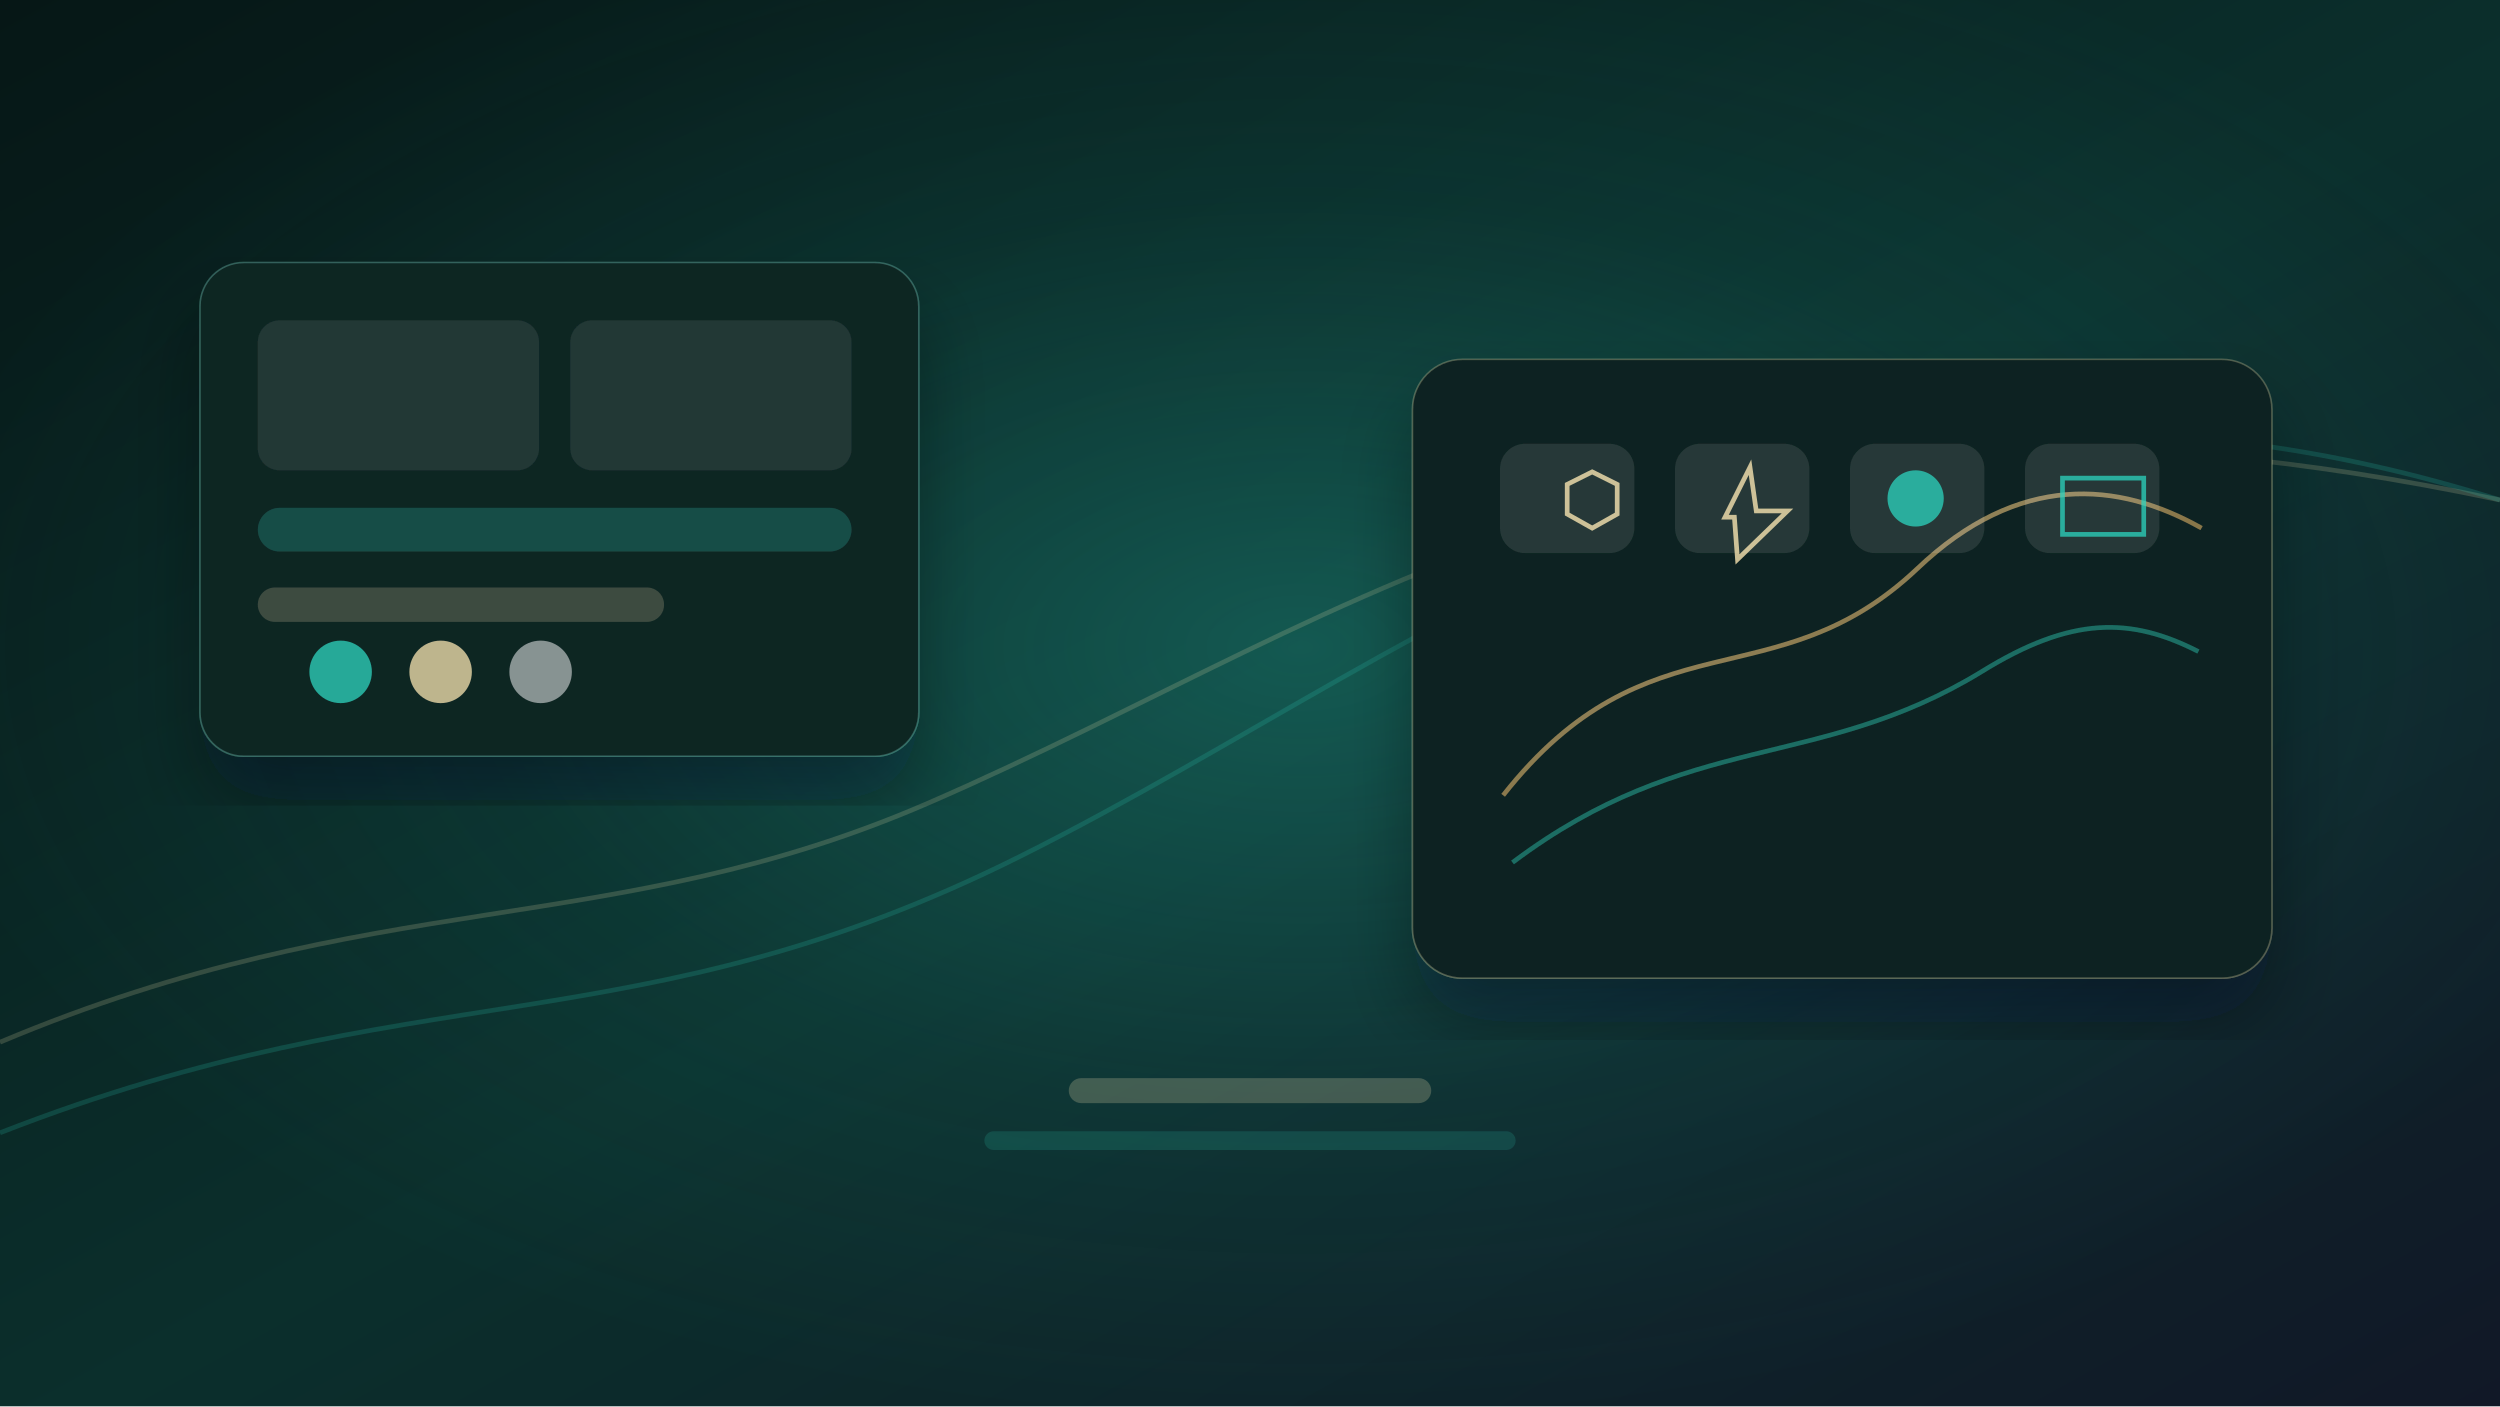
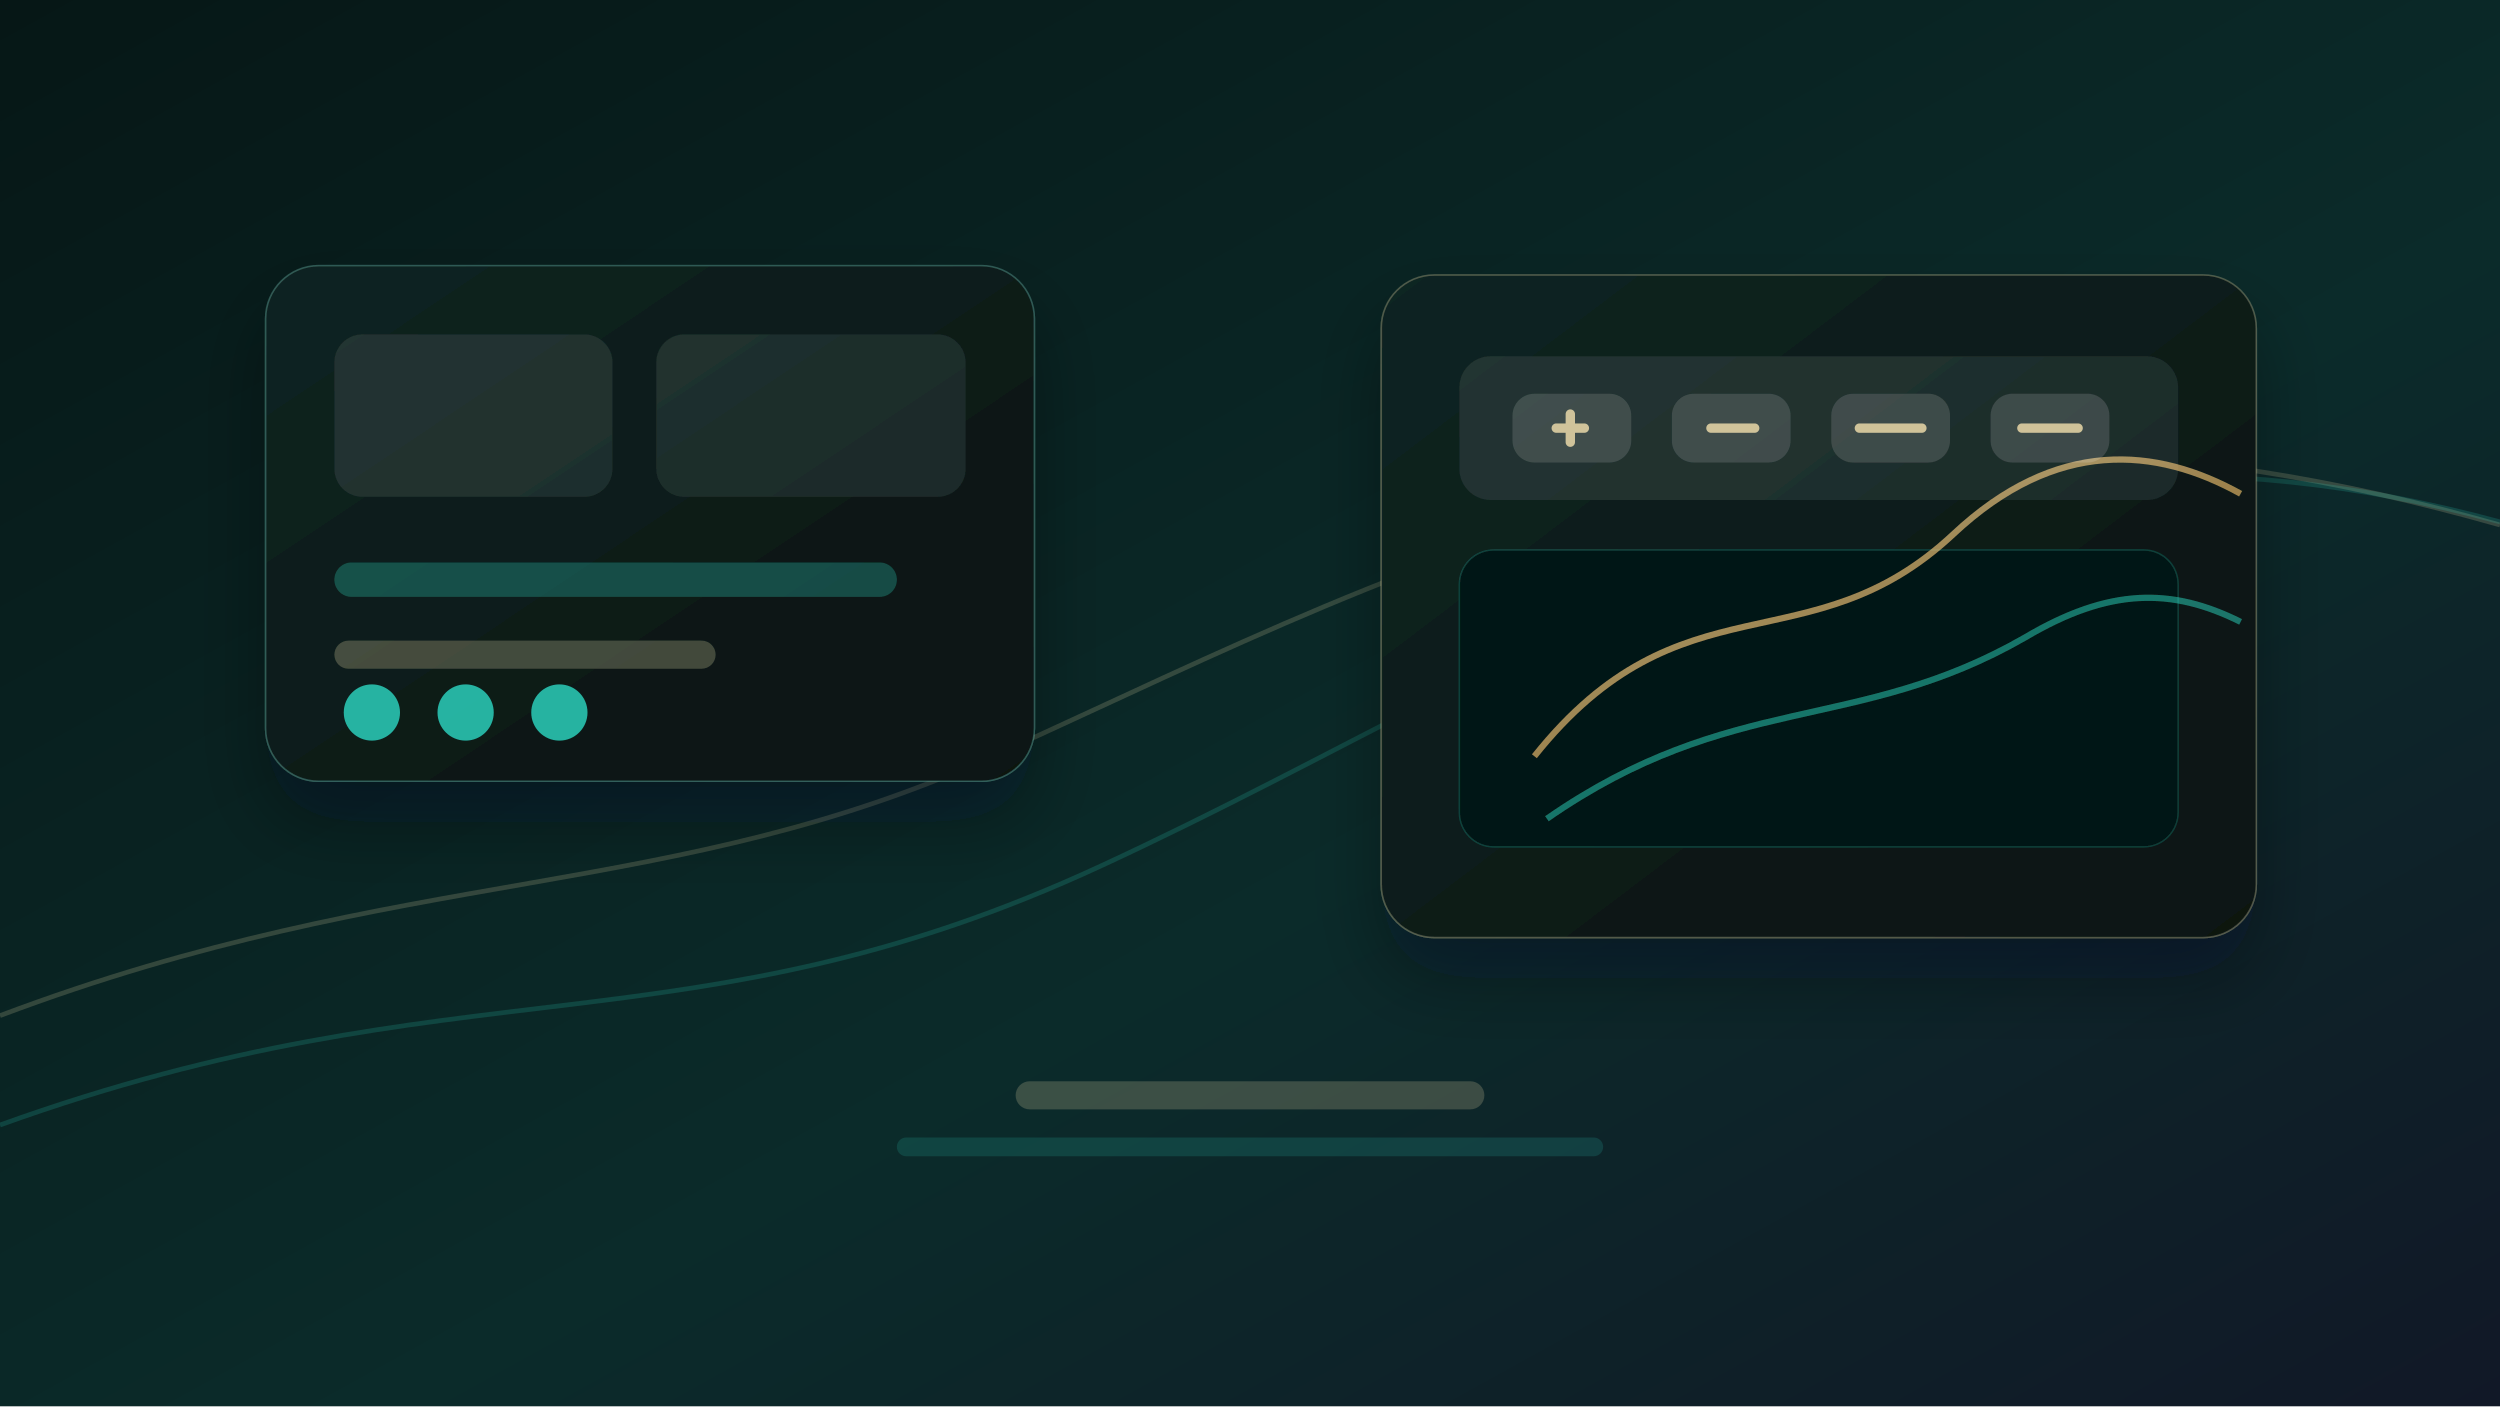
- <svg xmlns="http://www.w3.org/2000/svg" width="1600" height="900" viewBox="0 0 1600 900" role="img" aria-label="Premium membership service hero visual">
+ <svg xmlns="http://www.w3.org/2000/svg" width="1600" height="900" viewBox="0 0 1600 900" role="img" aria-label="Premium digital membership service hero visual">
  <defs>
    <linearGradient id="bg" x1="0" y1="0" x2="1" y2="1">
      <stop stop-color="#061716" />
-       <stop offset="0.52" stop-color="#0B2F2C" />
+       <stop offset=".58" stop-color="#0b2b2a" />
      <stop offset="1" stop-color="#111827" />
    </linearGradient>
-     <radialGradient id="glow" cx="52%" cy="46%" r="56%">
-       <stop stop-color="#2DD4BF" stop-opacity="0.26" />
-       <stop offset="0.58" stop-color="#2DD4BF" stop-opacity="0.07" />
-       <stop offset="1" stop-color="#2DD4BF" stop-opacity="0" />
-     </radialGradient>
+     <linearGradient id="panel" x1="0" y1="0" x2="1" y2="1">
+       <stop stop-color="#102522" />
+       <stop offset="1" stop-color="#071211" />
+     </linearGradient>
    <linearGradient id="gold" x1="0" y1="0" x2="1" y2="1">
-       <stop stop-color="#F8E4B0" />
-       <stop offset="1" stop-color="#B7791F" />
+       <stop stop-color="#f8e4b0" />
+       <stop offset="1" stop-color="#b7791f" />
    </linearGradient>
-     <filter id="shadow">
-       <feDropShadow dx="0" dy="28" stdDeviation="24" flood-color="#020617" flood-opacity="0.35" />
+     <filter id="s" x="-20%" y="-20%" width="140%" height="150%" color-interpolation-filters="sRGB">
+       <feDropShadow dx="0" dy="26" stdDeviation="24" flood-color="#020617" flood-opacity=".34" />
    </filter>
  </defs>
  <rect width="1600" height="900" fill="url(#bg)" />
-   <rect width="1600" height="900" fill="url(#glow)" />
-   <path d="M0 667C240 566 391 602 594 514c279-121 489-303 1006-194" fill="none" stroke="#F8E4B0" stroke-opacity="0.18" stroke-width="3" />
-   <path d="M0 725C266 621 407 671 653 548c278-139 514-364 947-228" fill="none" stroke="#2DD4BF" stroke-opacity="0.18" stroke-width="3" />
-   <g filter="url(#shadow)">
-     <rect x="128" y="168" width="460" height="316" rx="28" fill="#0F2624" stroke="#7DD3C7" stroke-opacity="0.34" />
-     <rect x="165" y="205" width="180" height="96" rx="14" fill="#F8FAFC" opacity="0.08" />
-     <rect x="365" y="205" width="180" height="96" rx="14" fill="#F8FAFC" opacity="0.08" />
-     <rect x="165" y="325" width="380" height="28" rx="14" fill="#2DD4BF" opacity="0.22" />
-     <rect x="165" y="376" width="260" height="22" rx="11" fill="#F8E4B0" opacity="0.2" />
-     <circle cx="218" cy="430" r="20" fill="#2DD4BF" opacity="0.75" />
-     <circle cx="282" cy="430" r="20" fill="#F8E4B0" opacity="0.75" />
-     <circle cx="346" cy="430" r="20" fill="#FFFFFF" opacity="0.5" />
+   <path d="M0 650c260-98 430-72 640-168 280-128 532-268 960-146" fill="none" stroke="#f8e4b0" stroke-opacity=".18" stroke-width="3" />
+   <path d="M0 720c294-106 442-44 705-166 296-137 520-322 895-220" fill="none" stroke="#2dd4bf" stroke-opacity=".18" stroke-width="3" />
+   <g filter="url(#s)">
+     <rect x="884" y="176" width="560" height="424" rx="34" fill="url(#panel)" stroke="#f8e4b0" stroke-opacity=".28" />
+     <rect x="934" y="228" width="460" height="92" rx="20" fill="#ffffff" opacity=".08" />
+     <rect x="934" y="352" width="460" height="190" rx="22" fill="#041412" stroke="#2dd4bf" stroke-opacity=".22" />
+     <path d="M982 484c94-118 176-56 268-142 66-62 130-56 184-26" fill="none" stroke="url(#gold)" stroke-width="4" opacity=".72" />
+     <path d="M990 524c118-82 198-54 306-116 54-32 94-32 138-10" fill="none" stroke="#2dd4bf" stroke-width="4" opacity=".5" />
+     <g fill="#fff" opacity=".14">
+       <rect x="968" y="252" width="76" height="44" rx="14" />
+       <rect x="1070" y="252" width="76" height="44" rx="14" />
+       <rect x="1172" y="252" width="76" height="44" rx="14" />
+       <rect x="1274" y="252" width="76" height="44" rx="14" />
+     </g>
+     <path d="M996 274h18m-9-9v18M1095 274h28M1190 274h40M1294 274h36" stroke="#f8e4b0" stroke-width="6" stroke-linecap="round" opacity=".78" />
  </g>
-   <g filter="url(#shadow)">
-     <rect x="904" y="230" width="550" height="396" rx="32" fill="#0D2221" stroke="#F8E4B0" stroke-opacity="0.28" />
-     <path d="M962 509c93-118 174-59 265-145 65-62 129-56 182-26" fill="none" stroke="url(#gold)" stroke-width="3" opacity="0.62" />
-     <path d="M968 552c113-85 195-58 300-122 58-36 96-35 139-13" fill="none" stroke="#2DD4BF" stroke-width="3" opacity="0.42" />
-     <g fill="#FFFFFF" opacity="0.1">
-       <rect x="960" y="284" width="86" height="70" rx="16" />
-       <rect x="1072" y="284" width="86" height="70" rx="16" />
-       <rect x="1184" y="284" width="86" height="70" rx="16" />
-       <rect x="1296" y="284" width="86" height="70" rx="16" />
+   <g filter="url(#s)">
+     <rect x="170" y="170" width="492" height="330" rx="34" fill="url(#panel)" stroke="#7dd3c7" stroke-opacity=".32" />
+     <rect x="214" y="214" width="178" height="104" rx="18" fill="#fff" opacity=".08" />
+     <rect x="420" y="214" width="198" height="104" rx="18" fill="#fff" opacity=".08" />
+     <rect x="214" y="360" width="360" height="22" rx="11" fill="#2dd4bf" opacity=".28" />
+     <rect x="214" y="410" width="244" height="18" rx="9" fill="#f8e4b0" opacity=".24" />
+     <g fill="#2dd4bf" opacity=".82">
+       <circle cx="238" cy="456" r="18" />
+       <circle cx="298" cy="456" r="18" />
+       <circle cx="358" cy="456" r="18" />
    </g>
-     <g stroke="#F8E4B0" stroke-width="3" fill="none" opacity="0.8">
-       <path d="M1003 310v19l16 9 16-9v-19l-16-8-16 8Z" />
-       <path d="m1104 331 16-32 4 28h20l-32 31-2-27h-6Z" />
-     </g>
-     <circle cx="1226" cy="319" r="18" fill="#2DD4BF" opacity="0.75" />
-     <path d="M1320 306h52v36h-52z" fill="none" stroke="#2DD4BF" stroke-width="3" opacity="0.75" />
  </g>
-   <g opacity="0.86">
-     <rect x="684" y="690" width="232" height="16" rx="8" fill="#F8E4B0" opacity="0.26" />
-     <rect x="630" y="724" width="340" height="12" rx="6" fill="#2DD4BF" opacity="0.18" />
-   </g>
+   <rect x="650" y="692" width="300" height="18" rx="9" fill="#f8e4b0" opacity=".2" />
+   <rect x="574" y="728" width="452" height="12" rx="6" fill="#2dd4bf" opacity=".16" />
</svg>
